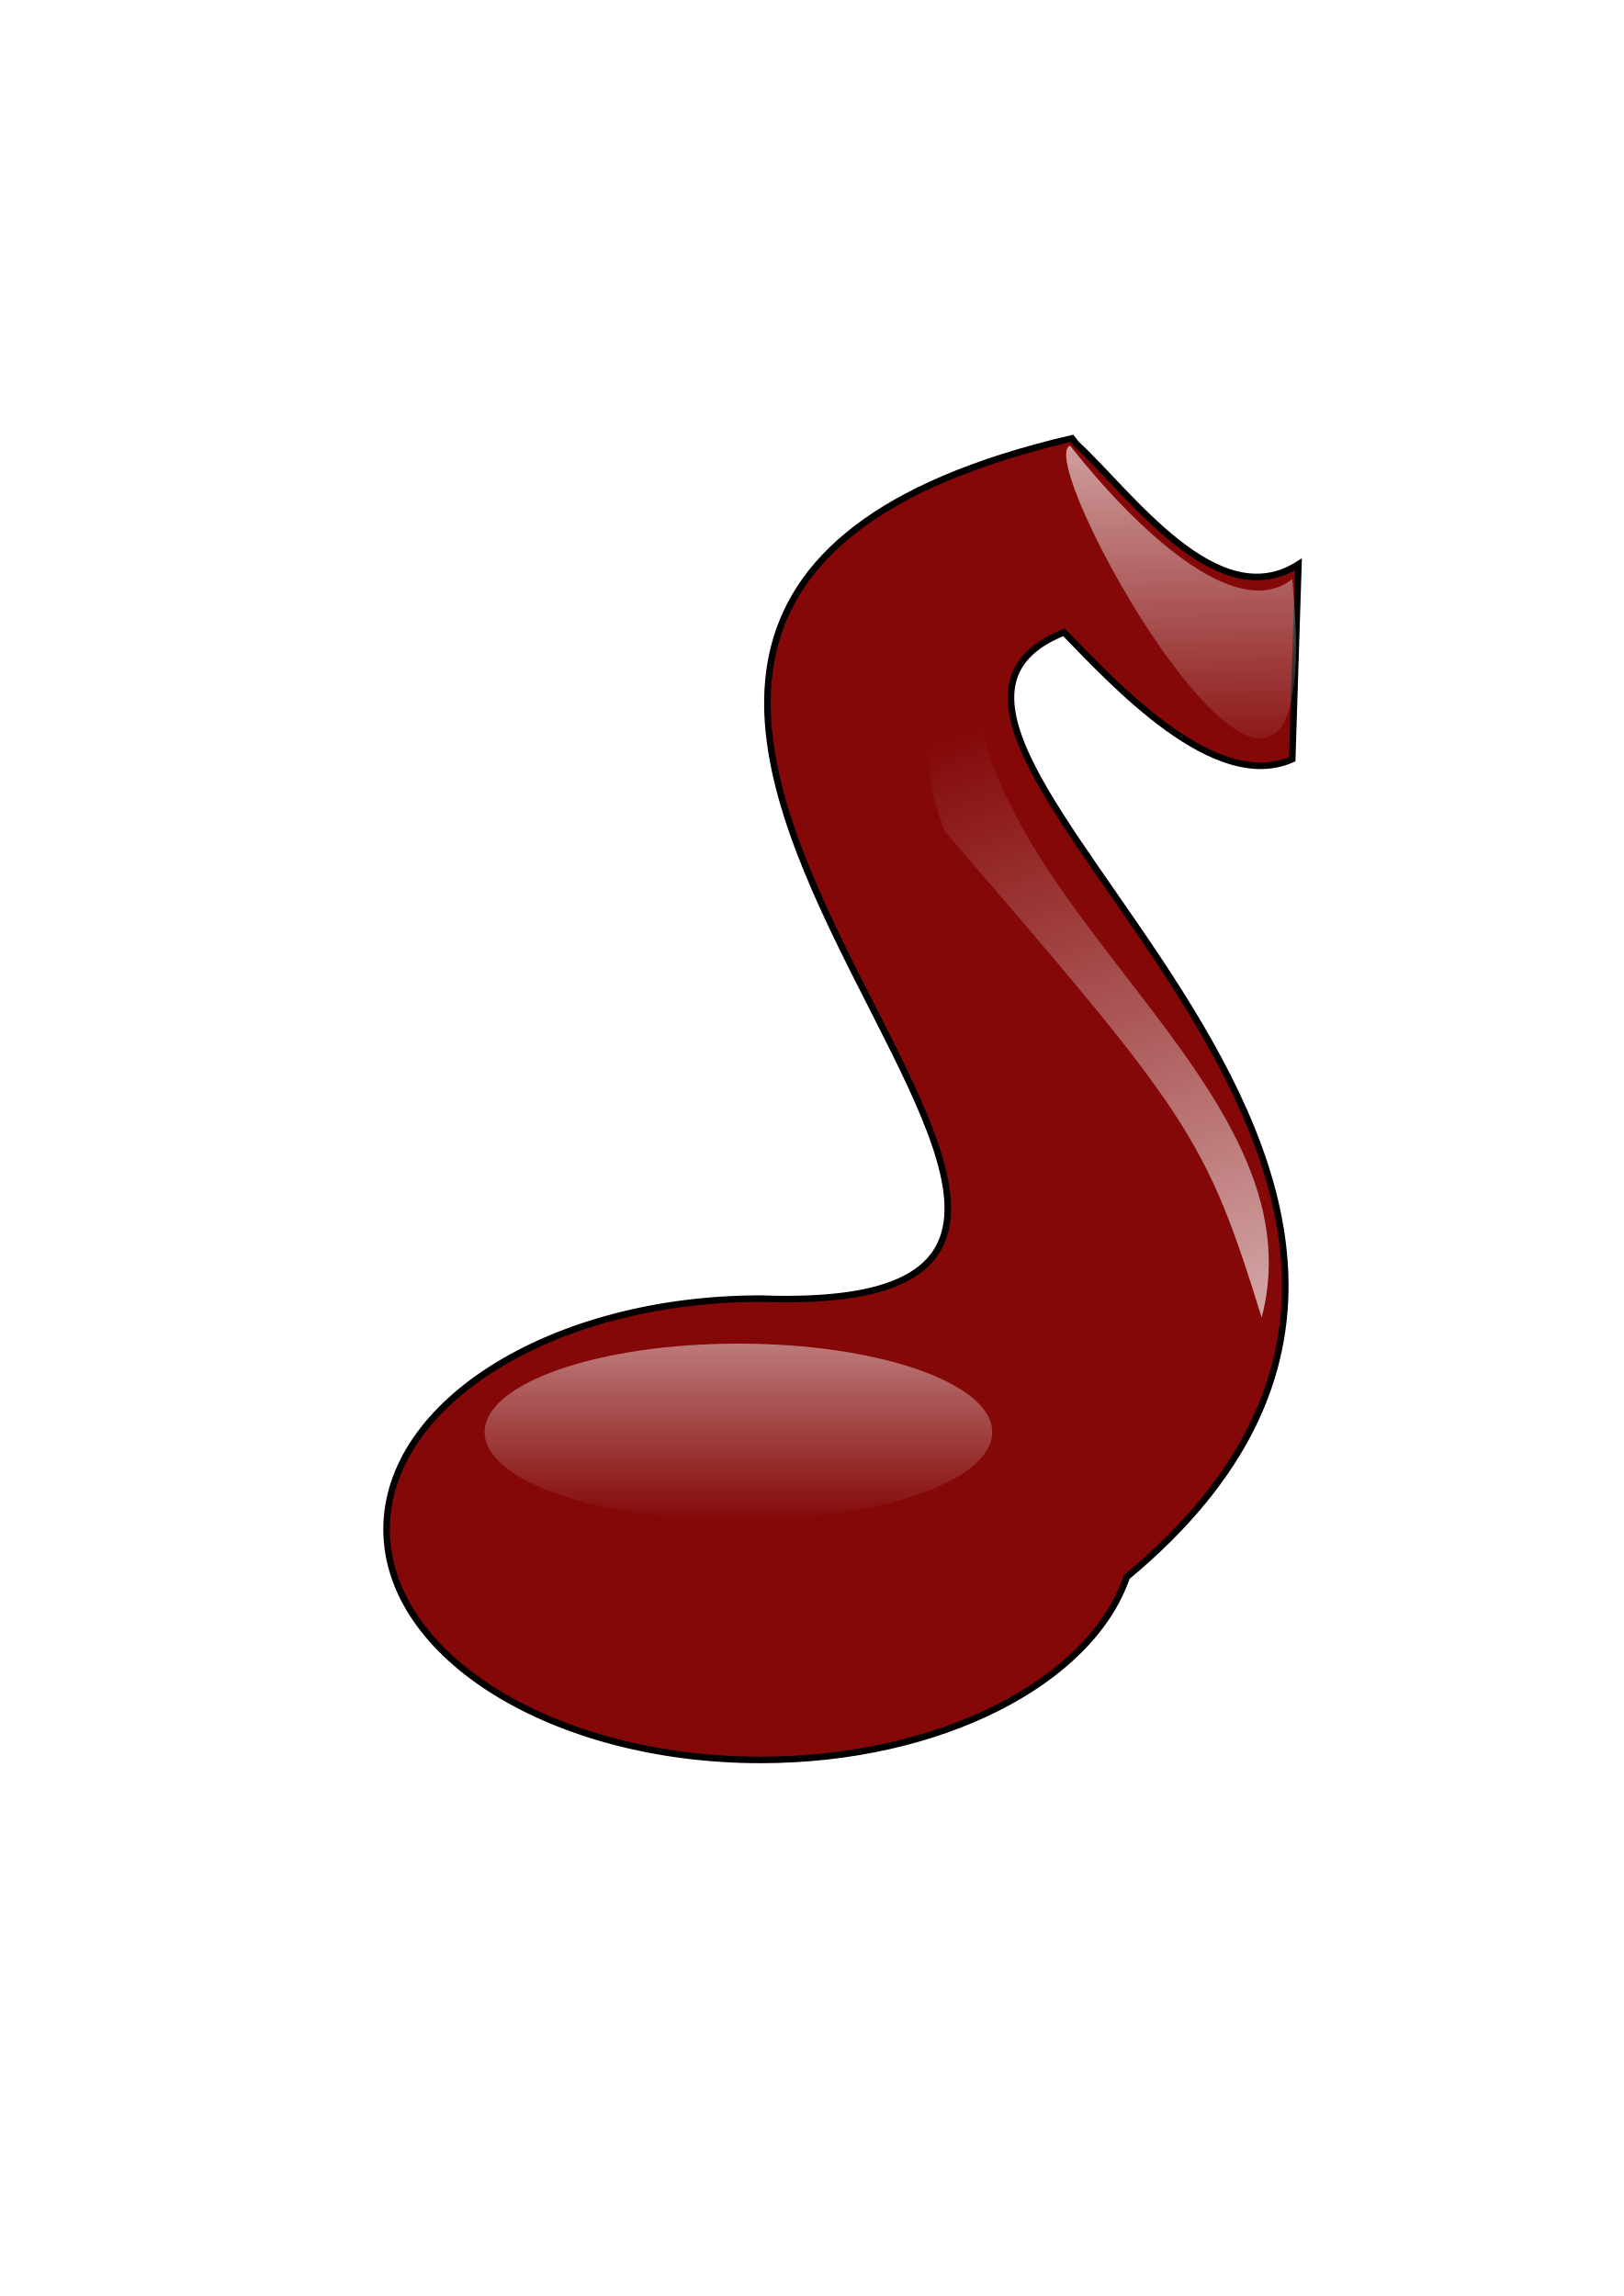
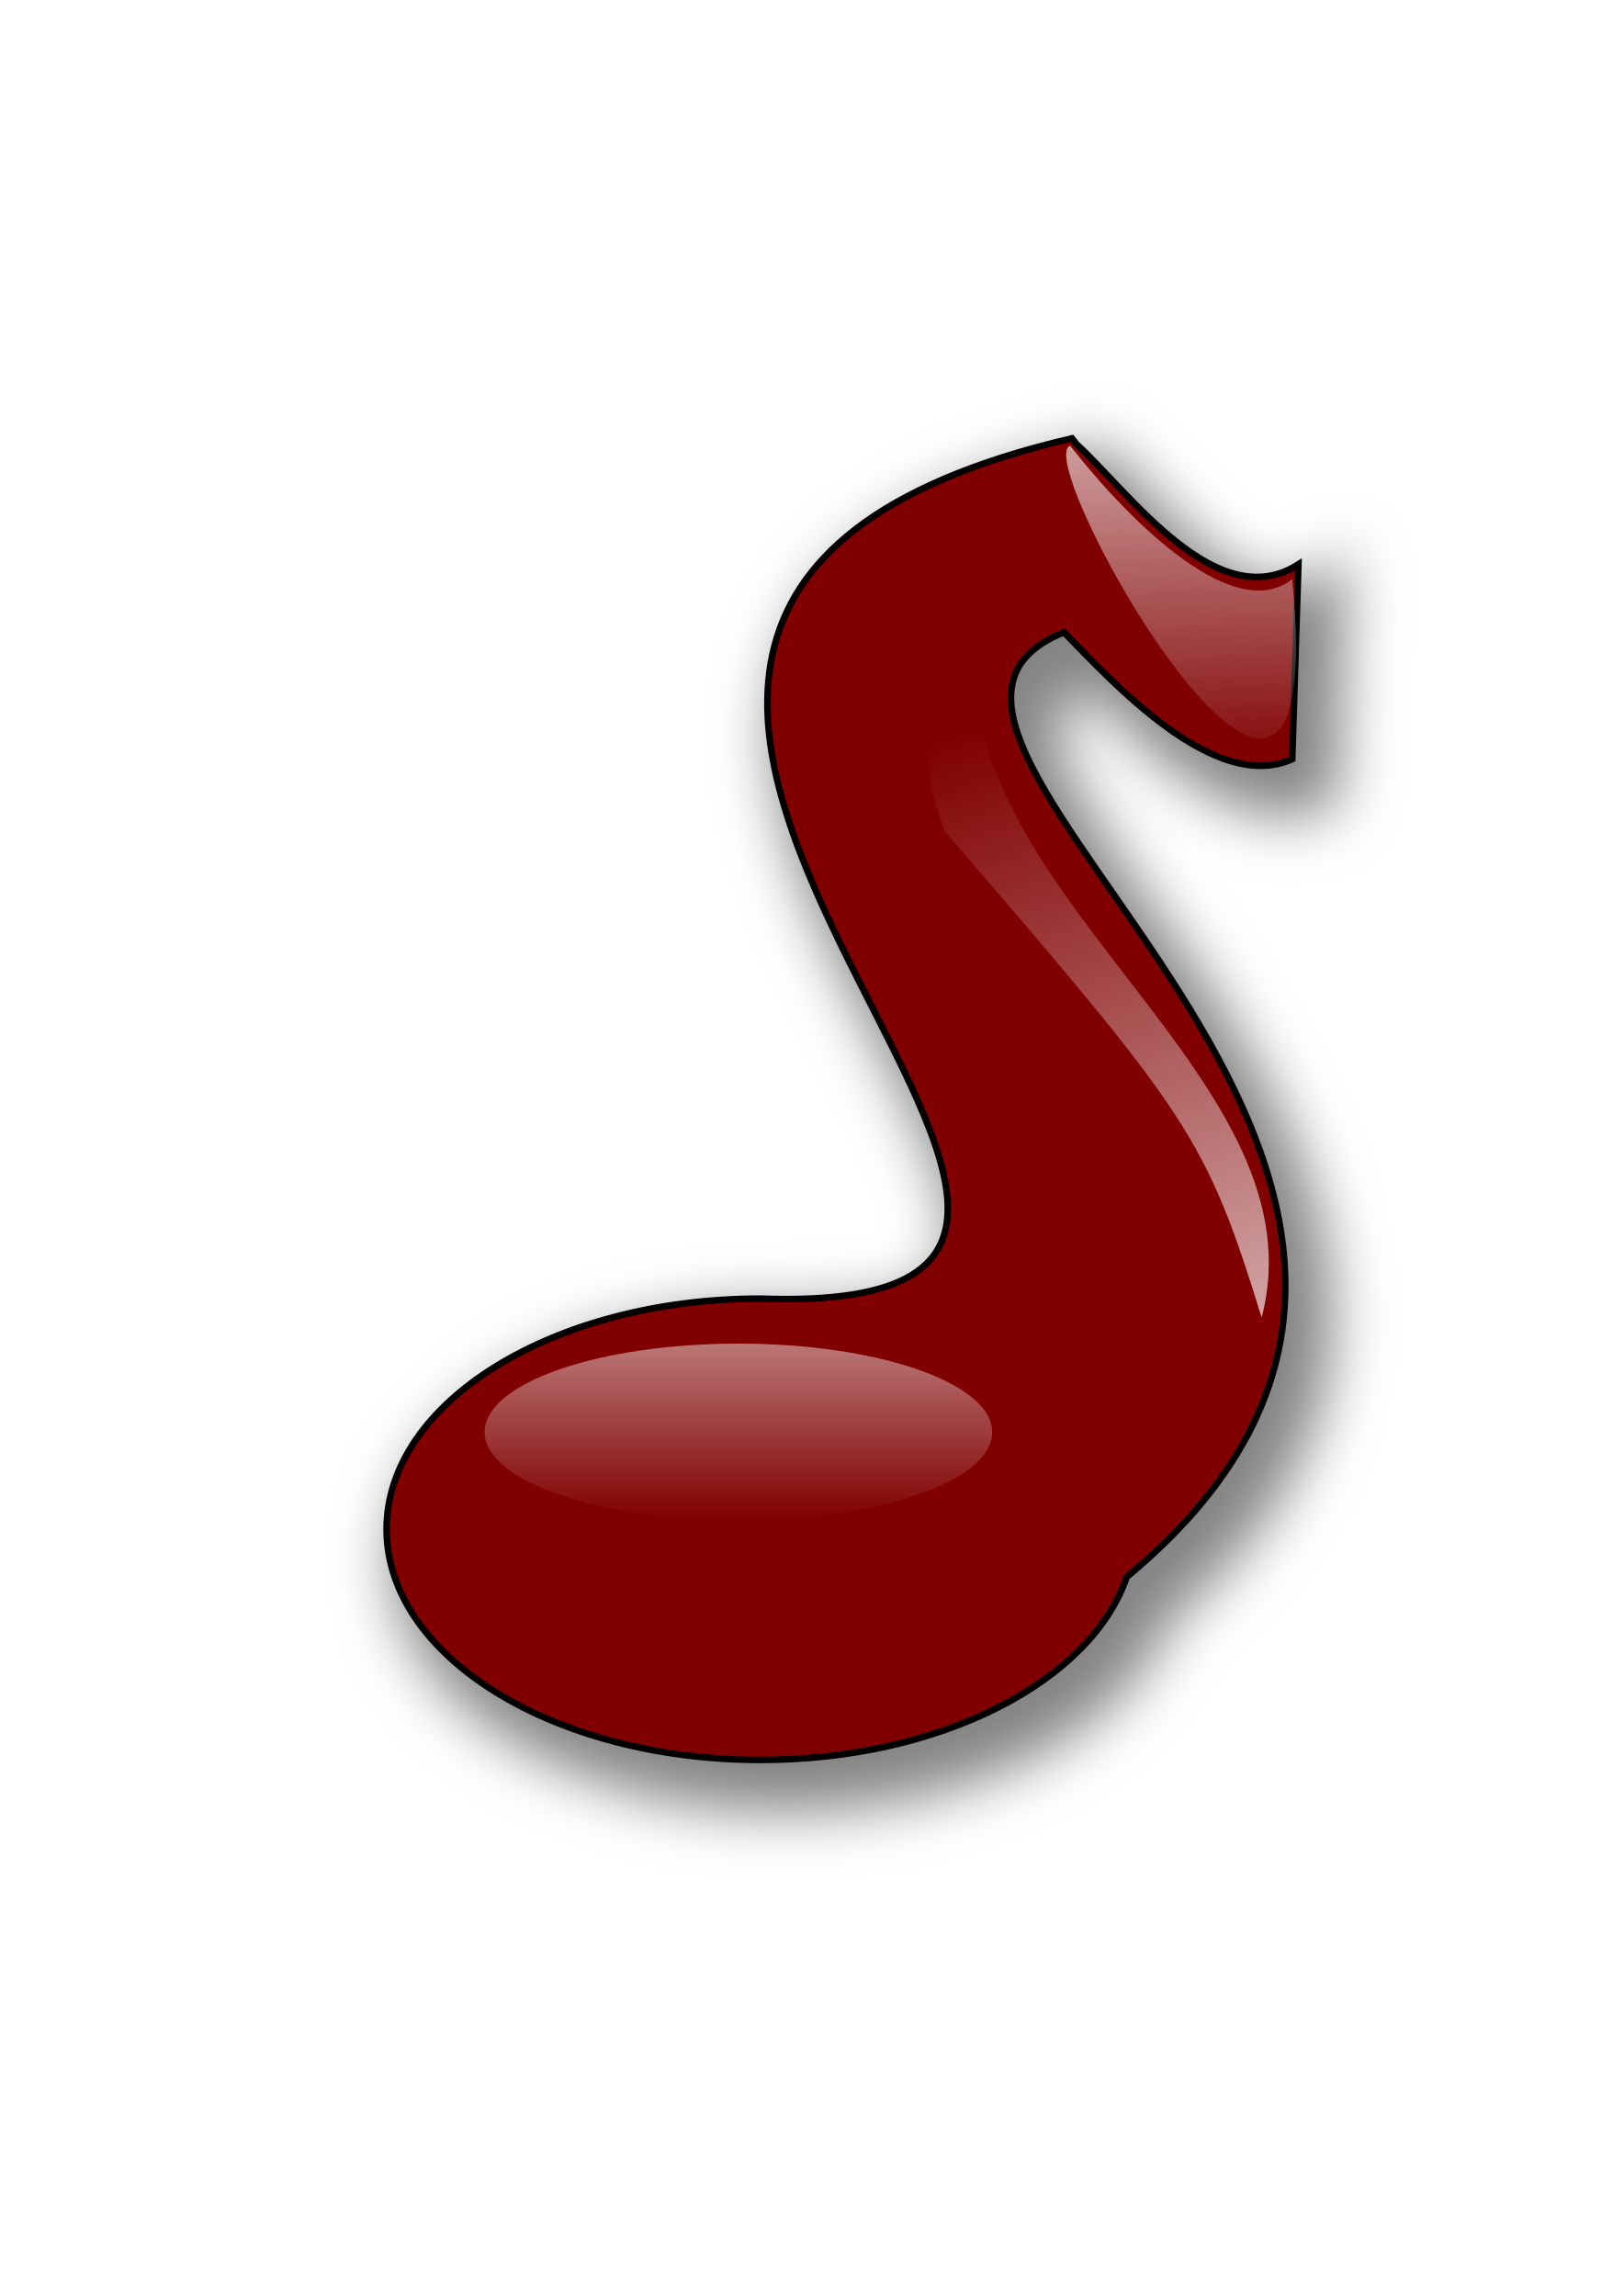
<svg xmlns="http://www.w3.org/2000/svg" xmlns:xlink="http://www.w3.org/1999/xlink" width="744.094" height="1052.362" id="svg2">
  <defs id="defs4">
    <linearGradient id="linearGradient5615">
      <stop style="stop-color:white;stop-opacity:1;" offset="0" id="stop5617" />
      <stop style="stop-color:white;stop-opacity:0;" offset="1" id="stop5619" />
    </linearGradient>
    <linearGradient id="linearGradient5604">
      <stop style="stop-color:white;stop-opacity:1;" offset="0" id="stop5606" />
      <stop style="stop-color:white;stop-opacity:0;" offset="1" id="stop5608" />
    </linearGradient>
    <linearGradient id="linearGradient5594">
      <stop style="stop-color:white;stop-opacity:1;" offset="0" id="stop5596" />
      <stop style="stop-color:white;stop-opacity:0;" offset="1" id="stop5598" />
    </linearGradient>
    <linearGradient id="linearGradient5580">
      <stop style="stop-color:white;stop-opacity:1;" offset="0" id="stop5582" />
      <stop style="stop-color:white;stop-opacity:0;" offset="1" id="stop5584" />
    </linearGradient>
    <linearGradient xlink:href="#linearGradient5580" id="linearGradient5590" x1="341.432" y1="487.68" x2="341.432" y2="759.418" gradientUnits="userSpaceOnUse" spreadMethod="pad" />
    <linearGradient xlink:href="#linearGradient5594" id="linearGradient5600" x1="536.391" y1="451.321" x2="536.391" y2="659.413" gradientUnits="userSpaceOnUse" />
    <linearGradient xlink:href="#linearGradient5604" id="linearGradient5610" x1="597.917" y1="769.163" x2="434.866" y2="332.778" gradientUnits="userSpaceOnUse" gradientTransform="translate(-4.04061,6.060915)" />
    <linearGradient xlink:href="#linearGradient5615" id="linearGradient5621" x1="532.506" y1="105.525" x2="537.912" y2="357.558" gradientUnits="userSpaceOnUse" />
+     <filter id="filter5146">
+       <feGaussianBlur stdDeviation="13.283" id="feGaussianBlur5148" />
+     </filter>
  </defs>
  <g id="layer1" style="display:inline">
-     <path style="opacity:1;fill:maroon;fill-opacity:0.966;stroke:black;stroke-width:3;stroke-miterlimit:4;stroke-dasharray:none;stroke-opacity:1" d="M 491.25,200.906 C 128.604,285.434 619.525,604.902 348.562,595.219 C 253.934,595.219 177.156,642.583 177.156,700.938 C 177.156,759.292 253.934,806.656 348.562,806.656 C 431.03,806.656 499.99,770.681 516.344,722.812 C 738.765,538.205 368.314,337.723 487.594,289.812 C 510.271,313.075 556.69,363.891 592.188,347.969 L 595.031,258.656 C 557.587,282.587 517.795,226.045 493.312,203.531 C 493.288,203.511 493.275,203.489 493.25,203.469 L 491.25,200.906 z " id="path2288" />
+     <path style="opacity:0.5;fill:#000000;fill-opacity:0.966;stroke:#000000;stroke-width:3;stroke-miterlimit:4;stroke-dasharray:none;stroke-opacity:1;filter:url(#filter5146)" d="M 502.938,206.656 C 460.321,216.977 416.209,231.349 384.688,263.156 C 357.67,289.781 350.123,331.314 359.201,367.48 C 371.627,428.111 409.13,479.628 431.375,536.656 C 435.446,549.336 440.35,563.022 437.375,576.375 C 434.696,587.003 424.928,593.593 414.844,596.156 C 384.439,605.902 351.677,597.99 320.812,604 C 277.157,610.135 232.914,627.099 202.781,660.312 C 184.09,681.62 174.914,713.162 185.656,740.375 C 198.096,774.178 229.39,796.598 261.611,809.791 C 321.142,834.419 389.911,834.413 450.539,813.481 C 482.871,801.68 514.494,781.678 531,750.594 C 533.647,743.892 537.805,737.947 543.868,734.018 C 579.505,702.274 607.562,658.409 608.885,609.438 C 610.659,560.599 589.727,514.76 565.204,473.844 C 540.013,431.524 506.474,393.935 486.188,348.781 C 481.979,338.296 481.468,323.72 492.156,316.938 C 494.391,315.296 498.152,311.323 500.105,315.731 C 523.11,339.106 547.678,364.585 580.781,372.25 C 591.397,374.121 602.771,372.556 612.062,367 C 613.262,329.49 614.439,291.979 615.625,254.469 C 606.917,268.112 588.275,274.368 573.5,267.344 C 546.113,253.237 528.468,227.318 506.156,207.125 C 505.142,206.709 504.033,206.538 502.938,206.656 z " id="path2178" />
+     <path style="opacity:1;fill:#800000;fill-opacity:1;stroke:black;stroke-width:3;stroke-miterlimit:4;stroke-dasharray:none;stroke-opacity:1" d="M 491.25,200.906 C 128.604,285.434 619.525,604.902 348.562,595.219 C 253.934,595.219 177.156,642.583 177.156,700.938 C 177.156,759.292 253.934,806.656 348.562,806.656 C 431.03,806.656 499.99,770.681 516.344,722.812 C 738.765,538.205 368.314,337.723 487.594,289.812 C 510.271,313.075 556.69,363.891 592.188,347.969 L 595.031,258.656 C 557.587,282.587 517.795,226.045 493.312,203.531 C 493.288,203.511 493.275,203.489 493.25,203.469 L 491.25,200.906 z " id="path2288" />
    <path style="fill:url(#linearGradient5590);fill-opacity:1.0;stroke:none;stroke-opacity:1" id="path4693" d="M 482.853 696.789 A 141.421 62.629 0 1 1  200.01,696.789 A 141.421 62.629 0 1 1  482.853 696.789 z" transform="matrix(0.822385,0,0,0.64732,57.61307,205.3375)" />
    <path style="fill:url(#linearGradient5610);fill-opacity:1;fill-rule:evenodd;stroke:none;stroke-width:1px;stroke-linecap:butt;stroke-linejoin:miter;stroke-opacity:1" d="M 578.183,603.854 C 552.41,520.995 545.635,511.709 432.981,381.056 C 415.282,335.255 429.084,297.388 446.487,302.829 C 444.494,415.473 606.285,496.876 578.183,603.854 z " id="path5602" />
    <path style="fill:url(#linearGradient5621);fill-rule:evenodd;stroke:none;stroke-width:1px;stroke-linecap:butt;stroke-linejoin:miter;stroke-opacity:1;fill-opacity:1.0" d="M 490.383,204.281 C 520.004,241.847 566.214,286.046 592.194,265.414 C 610.908,457.203 471.307,211.445 490.383,204.281 z " id="path5612" />
  </g>
</svg>
